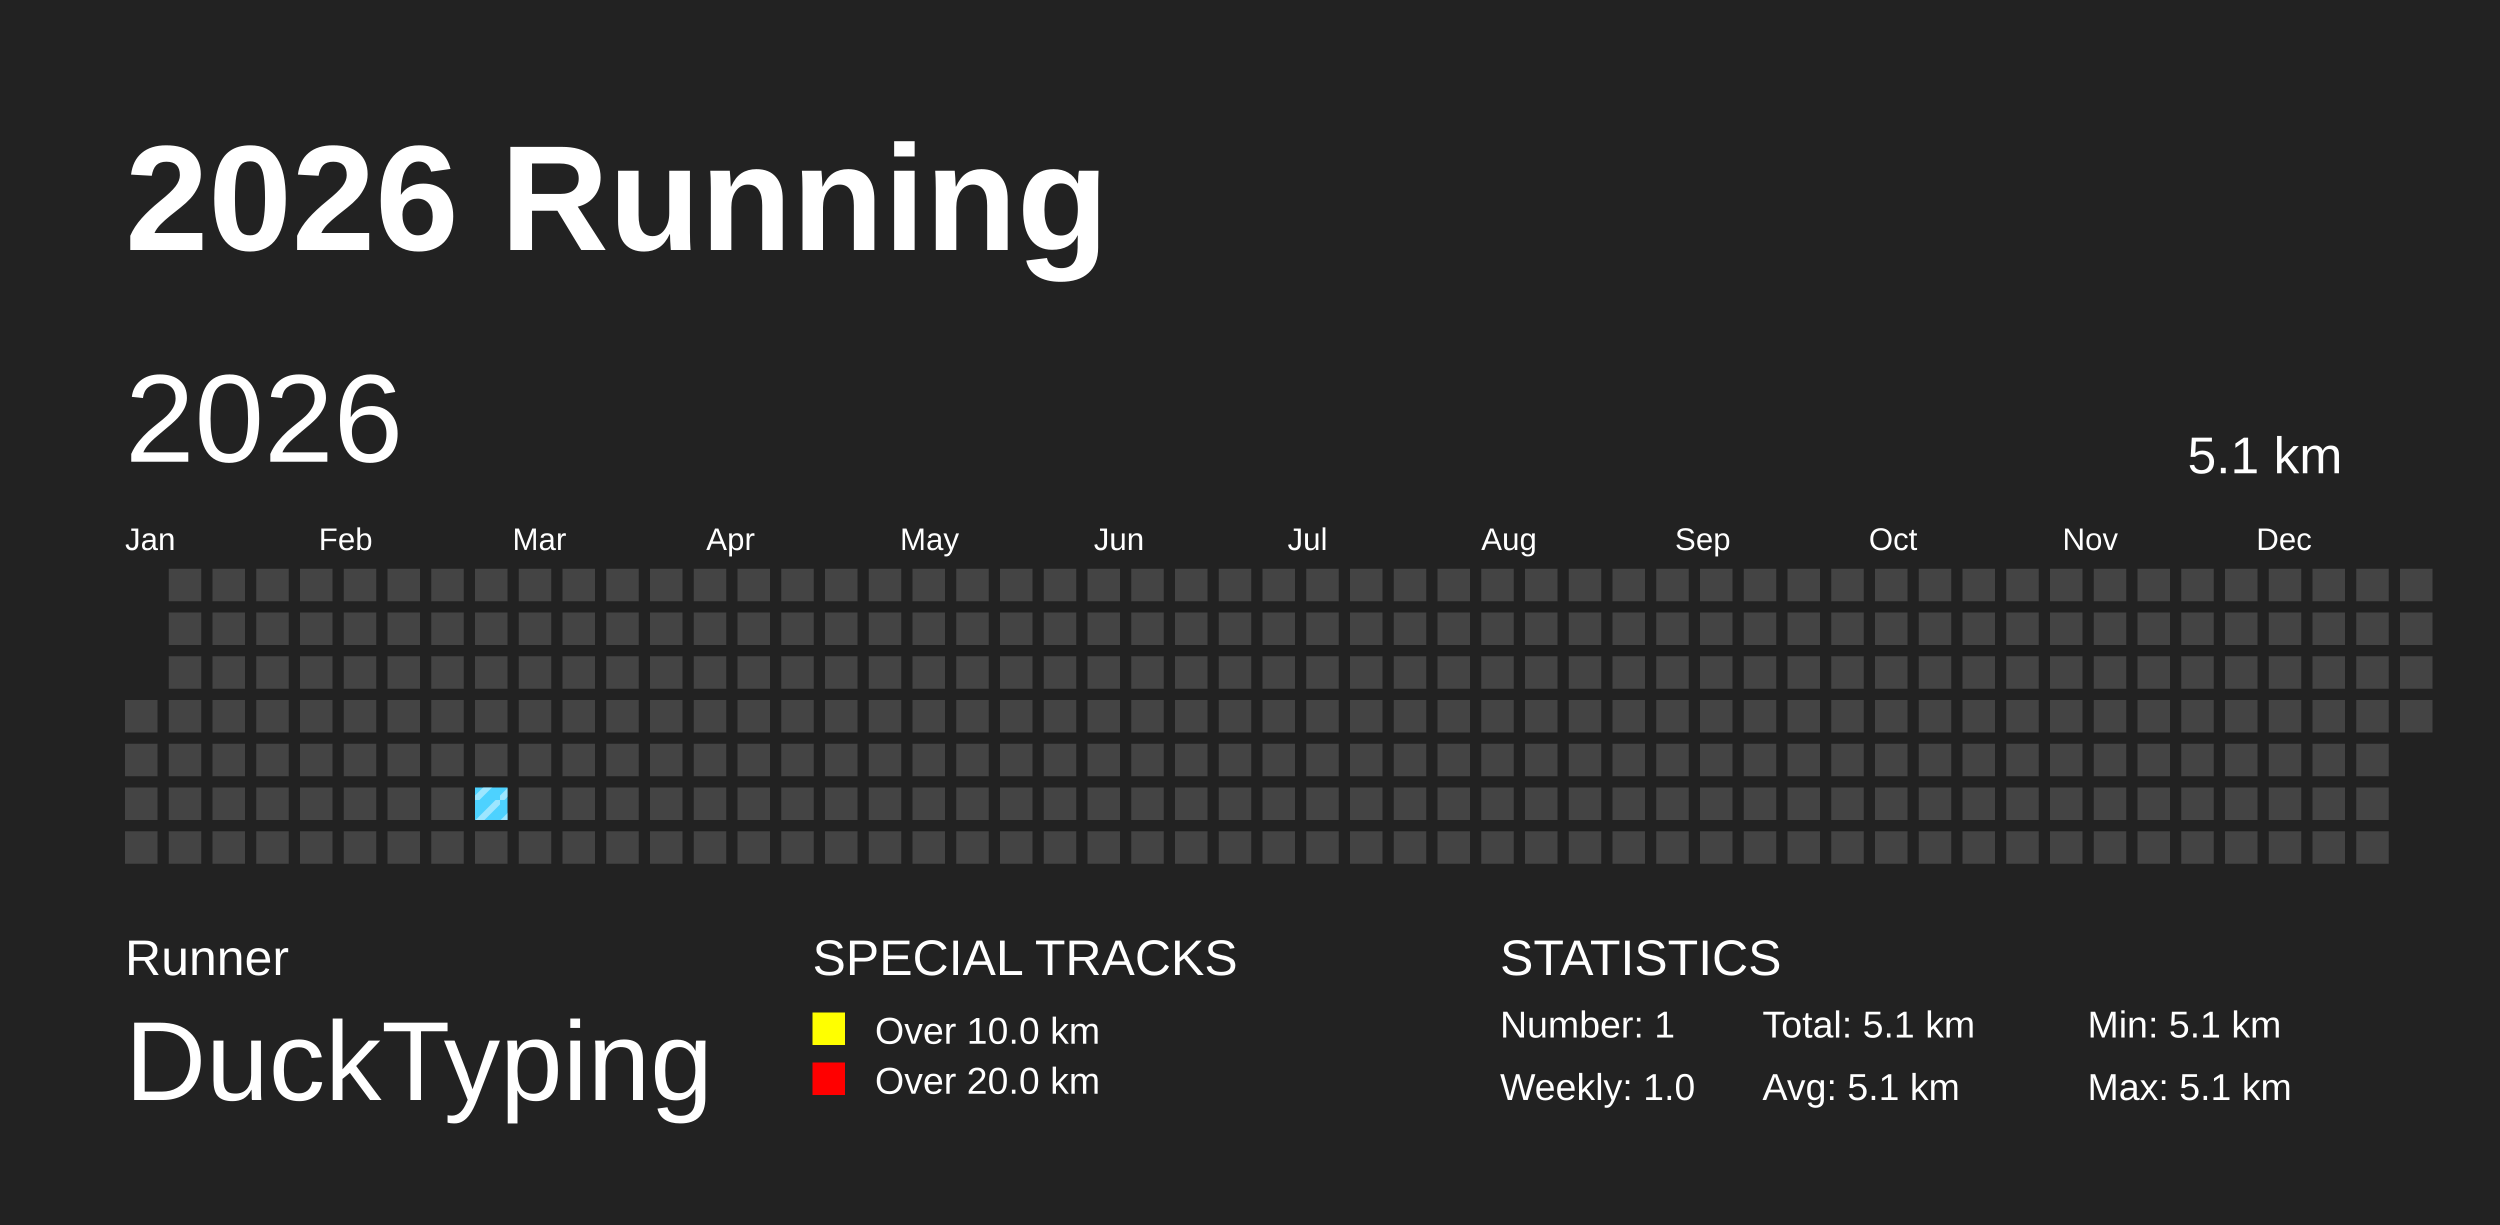
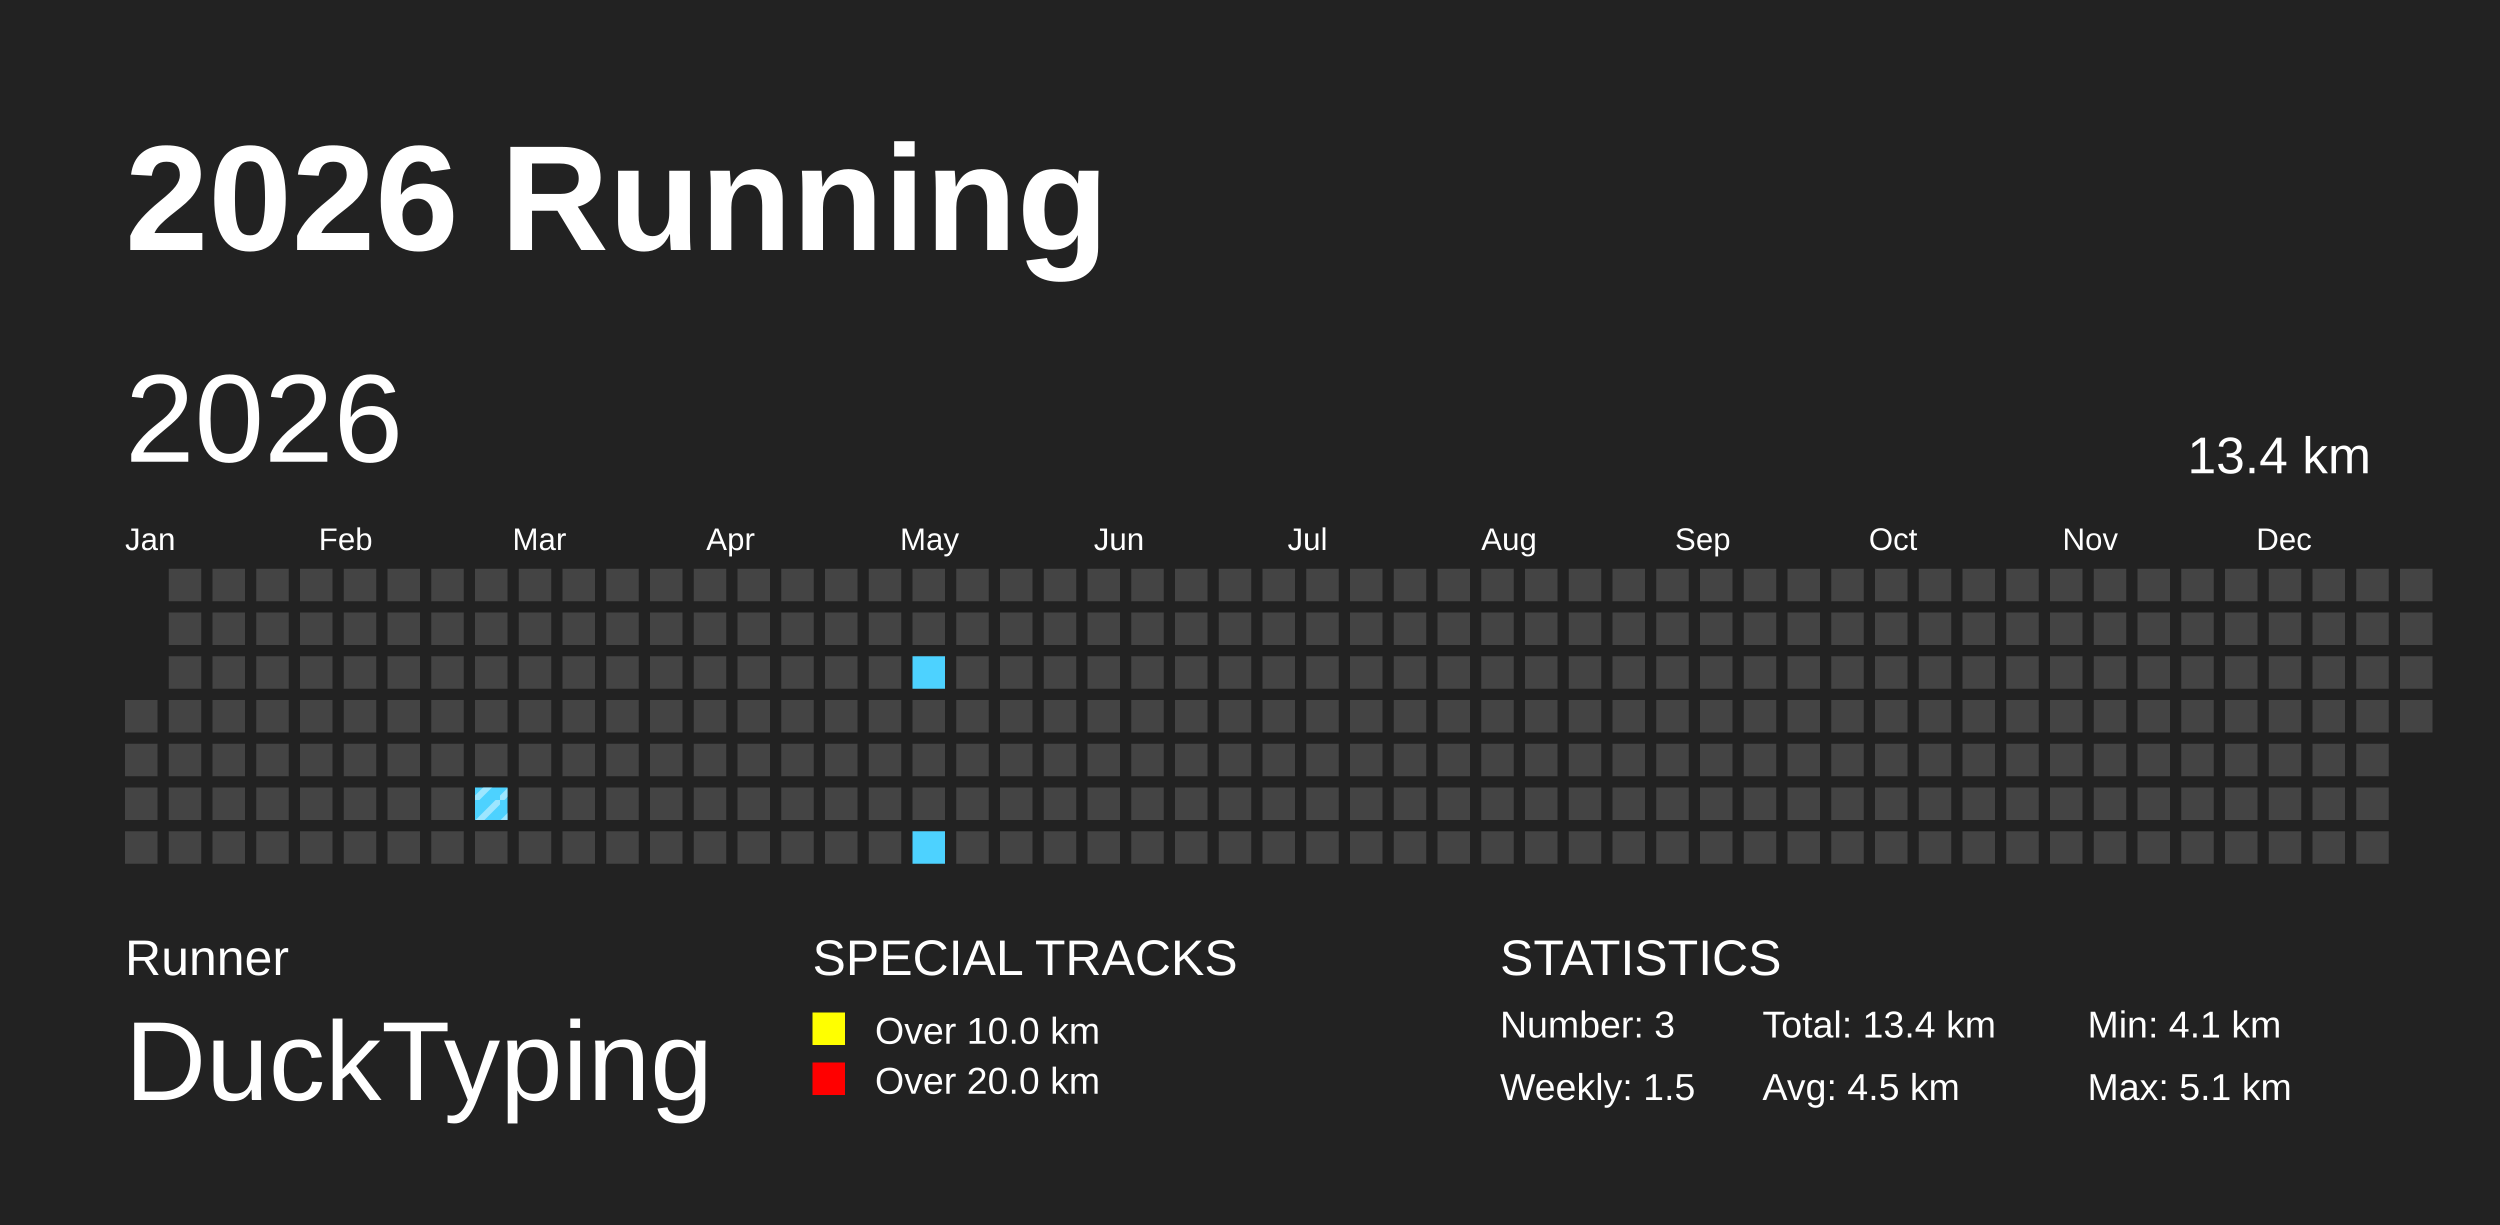
<svg xmlns="http://www.w3.org/2000/svg" baseProfile="full" height="98mm" version="1.1" viewBox="0,0,200,98" width="200mm">
  <defs>
    <pattern height="2" id="indoor-stripe" patternUnits="userSpaceOnUse" width="2">
      <line stroke="white" stroke-opacity="0.45" stroke-width="0.5" x1="0" x2="2" y1="2" y2="0" />
    </pattern>
  </defs>
  <rect fill="#222222" height="98" width="200" x="0" y="0" />
  <text fill="#FFFFFF" style="font-size:12px; font-family:Arial; font-weight:bold;" x="10" y="20">2026 Running</text>
  <text fill="#FFFFFF" style="font-size:4px; font-family:Arial" x="10" y="78">Runner</text>
  <text fill="#FFFFFF" style="font-size:9px; font-family:Arial" x="10" y="88">DuckTyping</text>
  <text fill="#FFFFFF" style="font-size:4px; font-family:Arial" x="65" y="78">SPECIAL TRACKS</text>
  <rect fill="yellow" height="2.6" width="2.6" x="65" y="81" />
  <text fill="#FFFFFF" style="font-size:3px; font-family:Arial" x="70" y="83.5">Over 10.0 km</text>
  <rect fill="red" height="2.6" width="2.6" x="65" y="85" />
  <text fill="#FFFFFF" style="font-size:3px; font-family:Arial" x="70" y="87.5">Over 20.0 km</text>
  <text fill="#FFFFFF" style="font-size:4px; font-family:Arial" x="120" y="78">STATISTICS</text>
-   <text fill="#FFFFFF" style="font-size:3px; font-family:Arial" x="120" y="83">Number: 1</text>
-   <text fill="#FFFFFF" style="font-size:3px; font-family:Arial" x="120" y="88">Weekly: 1.0</text>
-   <text fill="#FFFFFF" style="font-size:3px; font-family:Arial" x="141" y="83">Total: 5.1 km</text>
-   <text fill="#FFFFFF" style="font-size:3px; font-family:Arial" x="141" y="88">Avg: 5.1 km</text>
-   <text fill="#FFFFFF" style="font-size:3px; font-family:Arial" x="167" y="83">Min: 5.1 km</text>
+   <text fill="#FFFFFF" style="font-size:3px; font-family:Arial" x="120" y="83">Number: 3</text>
+   <text fill="#FFFFFF" style="font-size:3px; font-family:Arial" x="120" y="88">Weekly: 1.5</text>
+   <text fill="#FFFFFF" style="font-size:3px; font-family:Arial" x="141" y="83">Total: 13.4 km</text>
+   <text fill="#FFFFFF" style="font-size:3px; font-family:Arial" x="141" y="88">Avg: 4.5 km</text>
+   <text fill="#FFFFFF" style="font-size:3px; font-family:Arial" x="167" y="83">Min: 4.1 km</text>
  <text fill="#FFFFFF" style="font-size:3px; font-family:Arial" x="167" y="88">Max: 5.1 km</text>
  <text dominant-baseline="hanging" fill="#FFFFFF" style="font-size:10.0px; font-family:Arial;" x="10" y="30">2026</text>
-   <text dominant-baseline="hanging" fill="#FFFFFF" style="font-size:4.125px; font-family:Arial;" x="175" y="35">5.1 km</text>
+   <text dominant-baseline="hanging" fill="#FFFFFF" style="font-size:4.125px; font-family:Arial;" x="175" y="35">13.4 km</text>
  <text fill="#FFFFFF" style="font-size:2.5px; font-family:Arial" x="10.0" y="44">Jan</text>
  <text fill="#FFFFFF" style="font-size:2.5px; font-family:Arial" x="25.5" y="44">Feb</text>
  <text fill="#FFFFFF" style="font-size:2.5px; font-family:Arial" x="41.0" y="44">Mar</text>
  <text fill="#FFFFFF" style="font-size:2.5px; font-family:Arial" x="56.5" y="44">Apr</text>
  <text fill="#FFFFFF" style="font-size:2.5px; font-family:Arial" x="72.0" y="44">May</text>
  <text fill="#FFFFFF" style="font-size:2.5px; font-family:Arial" x="87.5" y="44">Jun</text>
  <text fill="#FFFFFF" style="font-size:2.5px; font-family:Arial" x="103.0" y="44">Jul</text>
  <text fill="#FFFFFF" style="font-size:2.5px; font-family:Arial" x="118.5" y="44">Aug</text>
  <text fill="#FFFFFF" style="font-size:2.5px; font-family:Arial" x="134.0" y="44">Sep</text>
  <text fill="#FFFFFF" style="font-size:2.5px; font-family:Arial" x="149.5" y="44">Oct</text>
  <text fill="#FFFFFF" style="font-size:2.5px; font-family:Arial" x="165.0" y="44">Nov</text>
  <text fill="#FFFFFF" style="font-size:2.5px; font-family:Arial" x="180.5" y="44">Dec</text>
  <rect fill="#444444" height="2.6" width="2.6" x="10.0" y="56.0" />
  <rect fill="#444444" height="2.6" width="2.6" x="10.0" y="59.5" />
  <rect fill="#444444" height="2.6" width="2.6" x="10.0" y="63.0" />
  <rect fill="#444444" height="2.6" width="2.6" x="10.0" y="66.5" />
  <rect fill="#444444" height="2.6" width="2.6" x="13.5" y="45.5" />
  <rect fill="#444444" height="2.6" width="2.6" x="13.5" y="49.0" />
  <rect fill="#444444" height="2.6" width="2.6" x="13.5" y="52.5" />
  <rect fill="#444444" height="2.6" width="2.6" x="13.5" y="56.0" />
  <rect fill="#444444" height="2.6" width="2.6" x="13.5" y="59.5" />
  <rect fill="#444444" height="2.6" width="2.6" x="13.5" y="63.0" />
  <rect fill="#444444" height="2.6" width="2.6" x="13.5" y="66.5" />
  <rect fill="#444444" height="2.6" width="2.6" x="17.0" y="45.5" />
  <rect fill="#444444" height="2.6" width="2.6" x="17.0" y="49.0" />
  <rect fill="#444444" height="2.6" width="2.6" x="17.0" y="52.5" />
  <rect fill="#444444" height="2.6" width="2.6" x="17.0" y="56.0" />
  <rect fill="#444444" height="2.6" width="2.6" x="17.0" y="59.5" />
  <rect fill="#444444" height="2.6" width="2.6" x="17.0" y="63.0" />
  <rect fill="#444444" height="2.6" width="2.6" x="17.0" y="66.5" />
  <rect fill="#444444" height="2.6" width="2.6" x="20.5" y="45.5" />
  <rect fill="#444444" height="2.6" width="2.6" x="20.5" y="49.0" />
  <rect fill="#444444" height="2.6" width="2.6" x="20.5" y="52.5" />
  <rect fill="#444444" height="2.6" width="2.6" x="20.5" y="56.0" />
  <rect fill="#444444" height="2.6" width="2.6" x="20.5" y="59.5" />
  <rect fill="#444444" height="2.6" width="2.6" x="20.5" y="63.0" />
  <rect fill="#444444" height="2.6" width="2.6" x="20.5" y="66.5" />
  <rect fill="#444444" height="2.6" width="2.6" x="24.0" y="45.5" />
  <rect fill="#444444" height="2.6" width="2.6" x="24.0" y="49.0" />
  <rect fill="#444444" height="2.6" width="2.6" x="24.0" y="52.5" />
  <rect fill="#444444" height="2.6" width="2.6" x="24.0" y="56.0" />
  <rect fill="#444444" height="2.6" width="2.6" x="24.0" y="59.5" />
  <rect fill="#444444" height="2.6" width="2.6" x="24.0" y="63.0" />
  <rect fill="#444444" height="2.6" width="2.6" x="24.0" y="66.5" />
  <rect fill="#444444" height="2.6" width="2.6" x="27.5" y="45.5" />
  <rect fill="#444444" height="2.6" width="2.6" x="27.5" y="49.0" />
  <rect fill="#444444" height="2.6" width="2.6" x="27.5" y="52.5" />
  <rect fill="#444444" height="2.6" width="2.6" x="27.5" y="56.0" />
  <rect fill="#444444" height="2.6" width="2.6" x="27.5" y="59.5" />
  <rect fill="#444444" height="2.6" width="2.6" x="27.5" y="63.0" />
  <rect fill="#444444" height="2.6" width="2.6" x="27.5" y="66.5" />
  <rect fill="#444444" height="2.6" width="2.6" x="31.0" y="45.5" />
  <rect fill="#444444" height="2.6" width="2.6" x="31.0" y="49.0" />
  <rect fill="#444444" height="2.6" width="2.6" x="31.0" y="52.5" />
  <rect fill="#444444" height="2.6" width="2.6" x="31.0" y="56.0" />
  <rect fill="#444444" height="2.6" width="2.6" x="31.0" y="59.5" />
  <rect fill="#444444" height="2.6" width="2.6" x="31.0" y="63.0" />
  <rect fill="#444444" height="2.6" width="2.6" x="31.0" y="66.5" />
  <rect fill="#444444" height="2.6" width="2.6" x="34.5" y="45.5" />
  <rect fill="#444444" height="2.6" width="2.6" x="34.5" y="49.0" />
  <rect fill="#444444" height="2.6" width="2.6" x="34.5" y="52.5" />
  <rect fill="#444444" height="2.6" width="2.6" x="34.5" y="56.0" />
  <rect fill="#444444" height="2.6" width="2.6" x="34.5" y="59.5" />
  <rect fill="#444444" height="2.6" width="2.6" x="34.5" y="63.0" />
  <rect fill="#444444" height="2.6" width="2.6" x="34.5" y="66.5" />
  <rect fill="#444444" height="2.6" width="2.6" x="38.0" y="45.5" />
  <rect fill="#444444" height="2.6" width="2.6" x="38.0" y="49.0" />
  <rect fill="#444444" height="2.6" width="2.6" x="38.0" y="52.5" />
  <rect fill="#444444" height="2.6" width="2.6" x="38.0" y="56.0" />
  <rect fill="#444444" height="2.6" width="2.6" x="38.0" y="59.5" />
  <rect fill="#4DD2FF" height="2.6" width="2.6" x="38.0" y="63.0" />
  <rect fill="url(#indoor-stripe)" height="2.6" style="pointer-events: none;" width="2.6" x="38.0" y="63.0" />
  <rect fill="#444444" height="2.6" width="2.6" x="38.0" y="66.5" />
  <rect fill="#444444" height="2.6" width="2.6" x="41.5" y="45.5" />
  <rect fill="#444444" height="2.6" width="2.6" x="41.5" y="49.0" />
  <rect fill="#444444" height="2.6" width="2.6" x="41.5" y="52.5" />
  <rect fill="#444444" height="2.6" width="2.6" x="41.5" y="56.0" />
  <rect fill="#444444" height="2.6" width="2.6" x="41.5" y="59.5" />
  <rect fill="#444444" height="2.6" width="2.6" x="41.5" y="63.0" />
  <rect fill="#444444" height="2.6" width="2.6" x="41.5" y="66.5" />
  <rect fill="#444444" height="2.6" width="2.6" x="45.0" y="45.5" />
  <rect fill="#444444" height="2.6" width="2.6" x="45.0" y="49.0" />
  <rect fill="#444444" height="2.6" width="2.6" x="45.0" y="52.5" />
  <rect fill="#444444" height="2.6" width="2.6" x="45.0" y="56.0" />
  <rect fill="#444444" height="2.6" width="2.6" x="45.0" y="59.5" />
  <rect fill="#444444" height="2.6" width="2.6" x="45.0" y="63.0" />
  <rect fill="#444444" height="2.6" width="2.6" x="45.0" y="66.5" />
  <rect fill="#444444" height="2.6" width="2.6" x="48.5" y="45.5" />
  <rect fill="#444444" height="2.6" width="2.6" x="48.5" y="49.0" />
  <rect fill="#444444" height="2.6" width="2.6" x="48.5" y="52.5" />
  <rect fill="#444444" height="2.6" width="2.6" x="48.5" y="56.0" />
  <rect fill="#444444" height="2.6" width="2.6" x="48.5" y="59.5" />
  <rect fill="#444444" height="2.6" width="2.6" x="48.5" y="63.0" />
  <rect fill="#444444" height="2.6" width="2.6" x="48.5" y="66.5" />
  <rect fill="#444444" height="2.6" width="2.6" x="52.0" y="45.5" />
  <rect fill="#444444" height="2.6" width="2.6" x="52.0" y="49.0" />
  <rect fill="#444444" height="2.6" width="2.6" x="52.0" y="52.5" />
  <rect fill="#444444" height="2.6" width="2.6" x="52.0" y="56.0" />
  <rect fill="#444444" height="2.6" width="2.6" x="52.0" y="59.5" />
  <rect fill="#444444" height="2.6" width="2.6" x="52.0" y="63.0" />
  <rect fill="#444444" height="2.6" width="2.6" x="52.0" y="66.5" />
  <rect fill="#444444" height="2.6" width="2.6" x="55.5" y="45.5" />
  <rect fill="#444444" height="2.6" width="2.6" x="55.5" y="49.0" />
  <rect fill="#444444" height="2.6" width="2.6" x="55.5" y="52.5" />
  <rect fill="#444444" height="2.6" width="2.6" x="55.5" y="56.0" />
  <rect fill="#444444" height="2.6" width="2.6" x="55.5" y="59.5" />
  <rect fill="#444444" height="2.6" width="2.6" x="55.5" y="63.0" />
  <rect fill="#444444" height="2.6" width="2.6" x="55.5" y="66.5" />
  <rect fill="#444444" height="2.6" width="2.6" x="59.0" y="45.5" />
  <rect fill="#444444" height="2.6" width="2.6" x="59.0" y="49.0" />
  <rect fill="#444444" height="2.6" width="2.6" x="59.0" y="52.5" />
  <rect fill="#444444" height="2.6" width="2.6" x="59.0" y="56.0" />
  <rect fill="#444444" height="2.6" width="2.6" x="59.0" y="59.5" />
  <rect fill="#444444" height="2.6" width="2.6" x="59.0" y="63.0" />
  <rect fill="#444444" height="2.6" width="2.6" x="59.0" y="66.5" />
  <rect fill="#444444" height="2.6" width="2.6" x="62.5" y="45.5" />
  <rect fill="#444444" height="2.6" width="2.6" x="62.5" y="49.0" />
  <rect fill="#444444" height="2.6" width="2.6" x="62.5" y="52.5" />
  <rect fill="#444444" height="2.6" width="2.6" x="62.5" y="56.0" />
  <rect fill="#444444" height="2.6" width="2.6" x="62.5" y="59.5" />
  <rect fill="#444444" height="2.6" width="2.6" x="62.5" y="63.0" />
  <rect fill="#444444" height="2.6" width="2.6" x="62.5" y="66.5" />
  <rect fill="#444444" height="2.6" width="2.6" x="66.0" y="45.5" />
  <rect fill="#444444" height="2.6" width="2.6" x="66.0" y="49.0" />
  <rect fill="#444444" height="2.6" width="2.6" x="66.0" y="52.5" />
  <rect fill="#444444" height="2.6" width="2.6" x="66.0" y="56.0" />
  <rect fill="#444444" height="2.6" width="2.6" x="66.0" y="59.5" />
  <rect fill="#444444" height="2.6" width="2.6" x="66.0" y="63.0" />
  <rect fill="#444444" height="2.6" width="2.6" x="66.0" y="66.5" />
  <rect fill="#444444" height="2.6" width="2.6" x="69.5" y="45.5" />
  <rect fill="#444444" height="2.6" width="2.6" x="69.5" y="49.0" />
  <rect fill="#444444" height="2.6" width="2.6" x="69.5" y="52.5" />
  <rect fill="#444444" height="2.6" width="2.6" x="69.5" y="56.0" />
  <rect fill="#444444" height="2.6" width="2.6" x="69.5" y="59.5" />
  <rect fill="#444444" height="2.6" width="2.6" x="69.5" y="63.0" />
  <rect fill="#444444" height="2.6" width="2.6" x="69.5" y="66.5" />
  <rect fill="#444444" height="2.6" width="2.6" x="73.0" y="45.5" />
  <rect fill="#444444" height="2.6" width="2.6" x="73.0" y="49.0" />
-   <rect fill="#444444" height="2.6" width="2.6" x="73.0" y="52.5" />
+   <rect fill="#4DD2FF" height="2.6" width="2.6" x="73.0" y="52.5" />
  <rect fill="#444444" height="2.6" width="2.6" x="73.0" y="56.0" />
  <rect fill="#444444" height="2.6" width="2.6" x="73.0" y="59.5" />
  <rect fill="#444444" height="2.6" width="2.6" x="73.0" y="63.0" />
-   <rect fill="#444444" height="2.6" width="2.6" x="73.0" y="66.5" />
+   <rect fill="#4DD2FF" height="2.6" width="2.6" x="73.0" y="66.5" />
  <rect fill="#444444" height="2.6" width="2.6" x="76.5" y="45.5" />
  <rect fill="#444444" height="2.6" width="2.6" x="76.5" y="49.0" />
  <rect fill="#444444" height="2.6" width="2.6" x="76.5" y="52.5" />
  <rect fill="#444444" height="2.6" width="2.6" x="76.5" y="56.0" />
  <rect fill="#444444" height="2.6" width="2.6" x="76.5" y="59.5" />
  <rect fill="#444444" height="2.6" width="2.6" x="76.5" y="63.0" />
  <rect fill="#444444" height="2.6" width="2.6" x="76.5" y="66.5" />
  <rect fill="#444444" height="2.6" width="2.6" x="80.0" y="45.5" />
  <rect fill="#444444" height="2.6" width="2.6" x="80.0" y="49.0" />
  <rect fill="#444444" height="2.6" width="2.6" x="80.0" y="52.5" />
  <rect fill="#444444" height="2.6" width="2.6" x="80.0" y="56.0" />
  <rect fill="#444444" height="2.6" width="2.6" x="80.0" y="59.5" />
  <rect fill="#444444" height="2.6" width="2.6" x="80.0" y="63.0" />
  <rect fill="#444444" height="2.6" width="2.6" x="80.0" y="66.5" />
  <rect fill="#444444" height="2.6" width="2.6" x="83.5" y="45.5" />
  <rect fill="#444444" height="2.6" width="2.6" x="83.5" y="49.0" />
  <rect fill="#444444" height="2.6" width="2.6" x="83.5" y="52.5" />
  <rect fill="#444444" height="2.6" width="2.6" x="83.5" y="56.0" />
  <rect fill="#444444" height="2.6" width="2.6" x="83.5" y="59.5" />
  <rect fill="#444444" height="2.6" width="2.6" x="83.5" y="63.0" />
  <rect fill="#444444" height="2.6" width="2.6" x="83.5" y="66.5" />
  <rect fill="#444444" height="2.6" width="2.6" x="87.0" y="45.5" />
  <rect fill="#444444" height="2.6" width="2.6" x="87.0" y="49.0" />
  <rect fill="#444444" height="2.6" width="2.6" x="87.0" y="52.5" />
  <rect fill="#444444" height="2.6" width="2.6" x="87.0" y="56.0" />
  <rect fill="#444444" height="2.6" width="2.6" x="87.0" y="59.5" />
  <rect fill="#444444" height="2.6" width="2.6" x="87.0" y="63.0" />
  <rect fill="#444444" height="2.6" width="2.6" x="87.0" y="66.5" />
  <rect fill="#444444" height="2.6" width="2.6" x="90.5" y="45.5" />
  <rect fill="#444444" height="2.6" width="2.6" x="90.5" y="49.0" />
  <rect fill="#444444" height="2.6" width="2.6" x="90.5" y="52.5" />
  <rect fill="#444444" height="2.6" width="2.6" x="90.5" y="56.0" />
  <rect fill="#444444" height="2.6" width="2.6" x="90.5" y="59.5" />
  <rect fill="#444444" height="2.6" width="2.6" x="90.5" y="63.0" />
  <rect fill="#444444" height="2.6" width="2.6" x="90.5" y="66.5" />
  <rect fill="#444444" height="2.6" width="2.6" x="94.0" y="45.5" />
  <rect fill="#444444" height="2.6" width="2.6" x="94.0" y="49.0" />
  <rect fill="#444444" height="2.6" width="2.6" x="94.0" y="52.5" />
  <rect fill="#444444" height="2.6" width="2.6" x="94.0" y="56.0" />
  <rect fill="#444444" height="2.6" width="2.6" x="94.0" y="59.5" />
  <rect fill="#444444" height="2.6" width="2.6" x="94.0" y="63.0" />
  <rect fill="#444444" height="2.6" width="2.6" x="94.0" y="66.5" />
  <rect fill="#444444" height="2.6" width="2.6" x="97.5" y="45.5" />
  <rect fill="#444444" height="2.6" width="2.6" x="97.5" y="49.0" />
  <rect fill="#444444" height="2.6" width="2.6" x="97.5" y="52.5" />
  <rect fill="#444444" height="2.6" width="2.6" x="97.5" y="56.0" />
  <rect fill="#444444" height="2.6" width="2.6" x="97.5" y="59.5" />
  <rect fill="#444444" height="2.6" width="2.6" x="97.5" y="63.0" />
  <rect fill="#444444" height="2.6" width="2.6" x="97.5" y="66.5" />
  <rect fill="#444444" height="2.6" width="2.6" x="101.0" y="45.5" />
  <rect fill="#444444" height="2.6" width="2.6" x="101.0" y="49.0" />
  <rect fill="#444444" height="2.6" width="2.6" x="101.0" y="52.5" />
  <rect fill="#444444" height="2.6" width="2.6" x="101.0" y="56.0" />
  <rect fill="#444444" height="2.6" width="2.6" x="101.0" y="59.5" />
  <rect fill="#444444" height="2.6" width="2.6" x="101.0" y="63.0" />
  <rect fill="#444444" height="2.6" width="2.6" x="101.0" y="66.5" />
  <rect fill="#444444" height="2.6" width="2.6" x="104.5" y="45.5" />
  <rect fill="#444444" height="2.6" width="2.6" x="104.5" y="49.0" />
  <rect fill="#444444" height="2.6" width="2.6" x="104.5" y="52.5" />
  <rect fill="#444444" height="2.6" width="2.6" x="104.5" y="56.0" />
  <rect fill="#444444" height="2.6" width="2.6" x="104.5" y="59.5" />
  <rect fill="#444444" height="2.6" width="2.6" x="104.5" y="63.0" />
  <rect fill="#444444" height="2.6" width="2.6" x="104.5" y="66.5" />
  <rect fill="#444444" height="2.6" width="2.6" x="108.0" y="45.5" />
  <rect fill="#444444" height="2.6" width="2.6" x="108.0" y="49.0" />
  <rect fill="#444444" height="2.6" width="2.6" x="108.0" y="52.5" />
  <rect fill="#444444" height="2.6" width="2.6" x="108.0" y="56.0" />
  <rect fill="#444444" height="2.6" width="2.6" x="108.0" y="59.5" />
  <rect fill="#444444" height="2.6" width="2.6" x="108.0" y="63.0" />
  <rect fill="#444444" height="2.6" width="2.6" x="108.0" y="66.5" />
  <rect fill="#444444" height="2.6" width="2.6" x="111.5" y="45.5" />
  <rect fill="#444444" height="2.6" width="2.6" x="111.5" y="49.0" />
  <rect fill="#444444" height="2.6" width="2.6" x="111.5" y="52.5" />
  <rect fill="#444444" height="2.6" width="2.6" x="111.5" y="56.0" />
  <rect fill="#444444" height="2.6" width="2.6" x="111.5" y="59.5" />
  <rect fill="#444444" height="2.6" width="2.6" x="111.5" y="63.0" />
  <rect fill="#444444" height="2.6" width="2.6" x="111.5" y="66.5" />
  <rect fill="#444444" height="2.6" width="2.6" x="115.0" y="45.5" />
  <rect fill="#444444" height="2.6" width="2.6" x="115.0" y="49.0" />
  <rect fill="#444444" height="2.6" width="2.6" x="115.0" y="52.5" />
  <rect fill="#444444" height="2.6" width="2.6" x="115.0" y="56.0" />
  <rect fill="#444444" height="2.6" width="2.6" x="115.0" y="59.5" />
  <rect fill="#444444" height="2.6" width="2.6" x="115.0" y="63.0" />
  <rect fill="#444444" height="2.6" width="2.6" x="115.0" y="66.5" />
  <rect fill="#444444" height="2.6" width="2.6" x="118.5" y="45.5" />
  <rect fill="#444444" height="2.6" width="2.6" x="118.5" y="49.0" />
  <rect fill="#444444" height="2.6" width="2.6" x="118.5" y="52.5" />
  <rect fill="#444444" height="2.6" width="2.6" x="118.5" y="56.0" />
  <rect fill="#444444" height="2.6" width="2.6" x="118.5" y="59.5" />
  <rect fill="#444444" height="2.6" width="2.6" x="118.5" y="63.0" />
  <rect fill="#444444" height="2.6" width="2.6" x="118.5" y="66.5" />
  <rect fill="#444444" height="2.6" width="2.6" x="122.0" y="45.5" />
  <rect fill="#444444" height="2.6" width="2.6" x="122.0" y="49.0" />
  <rect fill="#444444" height="2.6" width="2.6" x="122.0" y="52.5" />
  <rect fill="#444444" height="2.6" width="2.6" x="122.0" y="56.0" />
  <rect fill="#444444" height="2.6" width="2.6" x="122.0" y="59.5" />
  <rect fill="#444444" height="2.6" width="2.6" x="122.0" y="63.0" />
  <rect fill="#444444" height="2.6" width="2.6" x="122.0" y="66.5" />
  <rect fill="#444444" height="2.6" width="2.6" x="125.5" y="45.5" />
  <rect fill="#444444" height="2.6" width="2.6" x="125.5" y="49.0" />
  <rect fill="#444444" height="2.6" width="2.6" x="125.5" y="52.5" />
  <rect fill="#444444" height="2.6" width="2.6" x="125.5" y="56.0" />
  <rect fill="#444444" height="2.6" width="2.6" x="125.5" y="59.5" />
  <rect fill="#444444" height="2.6" width="2.6" x="125.5" y="63.0" />
  <rect fill="#444444" height="2.6" width="2.6" x="125.5" y="66.5" />
  <rect fill="#444444" height="2.6" width="2.6" x="129.0" y="45.5" />
  <rect fill="#444444" height="2.6" width="2.6" x="129.0" y="49.0" />
  <rect fill="#444444" height="2.6" width="2.6" x="129.0" y="52.5" />
  <rect fill="#444444" height="2.6" width="2.6" x="129.0" y="56.0" />
  <rect fill="#444444" height="2.6" width="2.6" x="129.0" y="59.5" />
  <rect fill="#444444" height="2.6" width="2.6" x="129.0" y="63.0" />
  <rect fill="#444444" height="2.6" width="2.6" x="129.0" y="66.5" />
  <rect fill="#444444" height="2.6" width="2.6" x="132.5" y="45.5" />
  <rect fill="#444444" height="2.6" width="2.6" x="132.5" y="49.0" />
  <rect fill="#444444" height="2.6" width="2.6" x="132.5" y="52.5" />
  <rect fill="#444444" height="2.6" width="2.6" x="132.5" y="56.0" />
  <rect fill="#444444" height="2.6" width="2.6" x="132.5" y="59.5" />
  <rect fill="#444444" height="2.6" width="2.6" x="132.5" y="63.0" />
  <rect fill="#444444" height="2.6" width="2.6" x="132.5" y="66.5" />
  <rect fill="#444444" height="2.6" width="2.6" x="136.0" y="45.5" />
  <rect fill="#444444" height="2.6" width="2.6" x="136.0" y="49.0" />
  <rect fill="#444444" height="2.6" width="2.6" x="136.0" y="52.5" />
  <rect fill="#444444" height="2.6" width="2.6" x="136.0" y="56.0" />
  <rect fill="#444444" height="2.6" width="2.6" x="136.0" y="59.5" />
  <rect fill="#444444" height="2.6" width="2.6" x="136.0" y="63.0" />
  <rect fill="#444444" height="2.6" width="2.6" x="136.0" y="66.5" />
  <rect fill="#444444" height="2.6" width="2.6" x="139.5" y="45.5" />
  <rect fill="#444444" height="2.6" width="2.6" x="139.5" y="49.0" />
  <rect fill="#444444" height="2.6" width="2.6" x="139.5" y="52.5" />
  <rect fill="#444444" height="2.6" width="2.6" x="139.5" y="56.0" />
  <rect fill="#444444" height="2.6" width="2.6" x="139.5" y="59.5" />
  <rect fill="#444444" height="2.6" width="2.6" x="139.5" y="63.0" />
  <rect fill="#444444" height="2.6" width="2.6" x="139.5" y="66.5" />
  <rect fill="#444444" height="2.6" width="2.6" x="143.0" y="45.5" />
  <rect fill="#444444" height="2.6" width="2.6" x="143.0" y="49.0" />
  <rect fill="#444444" height="2.6" width="2.6" x="143.0" y="52.5" />
  <rect fill="#444444" height="2.6" width="2.6" x="143.0" y="56.0" />
  <rect fill="#444444" height="2.6" width="2.6" x="143.0" y="59.5" />
  <rect fill="#444444" height="2.6" width="2.6" x="143.0" y="63.0" />
  <rect fill="#444444" height="2.6" width="2.6" x="143.0" y="66.5" />
  <rect fill="#444444" height="2.6" width="2.6" x="146.5" y="45.5" />
  <rect fill="#444444" height="2.6" width="2.6" x="146.5" y="49.0" />
  <rect fill="#444444" height="2.6" width="2.6" x="146.5" y="52.5" />
  <rect fill="#444444" height="2.6" width="2.6" x="146.5" y="56.0" />
  <rect fill="#444444" height="2.6" width="2.6" x="146.5" y="59.5" />
  <rect fill="#444444" height="2.6" width="2.6" x="146.5" y="63.0" />
  <rect fill="#444444" height="2.6" width="2.6" x="146.5" y="66.5" />
  <rect fill="#444444" height="2.6" width="2.6" x="150.0" y="45.5" />
  <rect fill="#444444" height="2.6" width="2.6" x="150.0" y="49.0" />
  <rect fill="#444444" height="2.6" width="2.6" x="150.0" y="52.5" />
  <rect fill="#444444" height="2.6" width="2.6" x="150.0" y="56.0" />
  <rect fill="#444444" height="2.6" width="2.6" x="150.0" y="59.5" />
  <rect fill="#444444" height="2.6" width="2.6" x="150.0" y="63.0" />
  <rect fill="#444444" height="2.6" width="2.6" x="150.0" y="66.5" />
  <rect fill="#444444" height="2.6" width="2.6" x="153.5" y="45.5" />
  <rect fill="#444444" height="2.6" width="2.6" x="153.5" y="49.0" />
  <rect fill="#444444" height="2.6" width="2.6" x="153.5" y="52.5" />
  <rect fill="#444444" height="2.6" width="2.6" x="153.5" y="56.0" />
  <rect fill="#444444" height="2.6" width="2.6" x="153.5" y="59.5" />
  <rect fill="#444444" height="2.6" width="2.6" x="153.5" y="63.0" />
  <rect fill="#444444" height="2.6" width="2.6" x="153.5" y="66.5" />
  <rect fill="#444444" height="2.6" width="2.6" x="157.0" y="45.5" />
  <rect fill="#444444" height="2.6" width="2.6" x="157.0" y="49.0" />
  <rect fill="#444444" height="2.6" width="2.6" x="157.0" y="52.5" />
  <rect fill="#444444" height="2.6" width="2.6" x="157.0" y="56.0" />
  <rect fill="#444444" height="2.6" width="2.6" x="157.0" y="59.5" />
  <rect fill="#444444" height="2.6" width="2.6" x="157.0" y="63.0" />
  <rect fill="#444444" height="2.6" width="2.6" x="157.0" y="66.5" />
  <rect fill="#444444" height="2.6" width="2.6" x="160.5" y="45.5" />
  <rect fill="#444444" height="2.6" width="2.6" x="160.5" y="49.0" />
  <rect fill="#444444" height="2.6" width="2.6" x="160.5" y="52.5" />
  <rect fill="#444444" height="2.6" width="2.6" x="160.5" y="56.0" />
  <rect fill="#444444" height="2.6" width="2.6" x="160.5" y="59.5" />
  <rect fill="#444444" height="2.6" width="2.6" x="160.5" y="63.0" />
  <rect fill="#444444" height="2.6" width="2.6" x="160.5" y="66.5" />
  <rect fill="#444444" height="2.6" width="2.6" x="164.0" y="45.5" />
  <rect fill="#444444" height="2.6" width="2.6" x="164.0" y="49.0" />
  <rect fill="#444444" height="2.6" width="2.6" x="164.0" y="52.5" />
  <rect fill="#444444" height="2.6" width="2.6" x="164.0" y="56.0" />
  <rect fill="#444444" height="2.6" width="2.6" x="164.0" y="59.5" />
  <rect fill="#444444" height="2.6" width="2.6" x="164.0" y="63.0" />
  <rect fill="#444444" height="2.6" width="2.6" x="164.0" y="66.5" />
  <rect fill="#444444" height="2.6" width="2.6" x="167.5" y="45.5" />
  <rect fill="#444444" height="2.6" width="2.6" x="167.5" y="49.0" />
  <rect fill="#444444" height="2.6" width="2.6" x="167.5" y="52.5" />
  <rect fill="#444444" height="2.6" width="2.6" x="167.5" y="56.0" />
  <rect fill="#444444" height="2.6" width="2.6" x="167.5" y="59.5" />
  <rect fill="#444444" height="2.6" width="2.6" x="167.5" y="63.0" />
  <rect fill="#444444" height="2.6" width="2.6" x="167.5" y="66.5" />
  <rect fill="#444444" height="2.6" width="2.6" x="171.0" y="45.5" />
  <rect fill="#444444" height="2.6" width="2.6" x="171.0" y="49.0" />
  <rect fill="#444444" height="2.6" width="2.6" x="171.0" y="52.5" />
  <rect fill="#444444" height="2.6" width="2.6" x="171.0" y="56.0" />
  <rect fill="#444444" height="2.6" width="2.6" x="171.0" y="59.5" />
  <rect fill="#444444" height="2.6" width="2.6" x="171.0" y="63.0" />
  <rect fill="#444444" height="2.6" width="2.6" x="171.0" y="66.5" />
  <rect fill="#444444" height="2.6" width="2.6" x="174.5" y="45.5" />
  <rect fill="#444444" height="2.6" width="2.6" x="174.5" y="49.0" />
  <rect fill="#444444" height="2.6" width="2.6" x="174.5" y="52.5" />
  <rect fill="#444444" height="2.6" width="2.6" x="174.5" y="56.0" />
  <rect fill="#444444" height="2.6" width="2.6" x="174.5" y="59.5" />
  <rect fill="#444444" height="2.6" width="2.6" x="174.5" y="63.0" />
  <rect fill="#444444" height="2.6" width="2.6" x="174.5" y="66.5" />
  <rect fill="#444444" height="2.6" width="2.6" x="178.0" y="45.5" />
  <rect fill="#444444" height="2.6" width="2.6" x="178.0" y="49.0" />
  <rect fill="#444444" height="2.6" width="2.6" x="178.0" y="52.5" />
  <rect fill="#444444" height="2.6" width="2.6" x="178.0" y="56.0" />
  <rect fill="#444444" height="2.6" width="2.6" x="178.0" y="59.5" />
  <rect fill="#444444" height="2.6" width="2.6" x="178.0" y="63.0" />
  <rect fill="#444444" height="2.6" width="2.6" x="178.0" y="66.5" />
  <rect fill="#444444" height="2.6" width="2.6" x="181.5" y="45.5" />
  <rect fill="#444444" height="2.6" width="2.6" x="181.5" y="49.0" />
  <rect fill="#444444" height="2.6" width="2.6" x="181.5" y="52.5" />
  <rect fill="#444444" height="2.6" width="2.6" x="181.5" y="56.0" />
  <rect fill="#444444" height="2.6" width="2.6" x="181.5" y="59.5" />
  <rect fill="#444444" height="2.6" width="2.6" x="181.5" y="63.0" />
  <rect fill="#444444" height="2.6" width="2.6" x="181.5" y="66.5" />
  <rect fill="#444444" height="2.6" width="2.6" x="185.0" y="45.5" />
  <rect fill="#444444" height="2.6" width="2.6" x="185.0" y="49.0" />
  <rect fill="#444444" height="2.6" width="2.6" x="185.0" y="52.5" />
  <rect fill="#444444" height="2.6" width="2.6" x="185.0" y="56.0" />
  <rect fill="#444444" height="2.6" width="2.6" x="185.0" y="59.5" />
  <rect fill="#444444" height="2.6" width="2.6" x="185.0" y="63.0" />
  <rect fill="#444444" height="2.6" width="2.6" x="185.0" y="66.5" />
  <rect fill="#444444" height="2.6" width="2.6" x="188.5" y="45.5" />
  <rect fill="#444444" height="2.6" width="2.6" x="188.5" y="49.0" />
  <rect fill="#444444" height="2.6" width="2.6" x="188.5" y="52.5" />
  <rect fill="#444444" height="2.6" width="2.6" x="188.5" y="56.0" />
  <rect fill="#444444" height="2.6" width="2.6" x="188.5" y="59.5" />
  <rect fill="#444444" height="2.6" width="2.6" x="188.5" y="63.0" />
  <rect fill="#444444" height="2.6" width="2.6" x="188.5" y="66.5" />
  <rect fill="#444444" height="2.6" width="2.6" x="192.0" y="45.5" />
  <rect fill="#444444" height="2.6" width="2.6" x="192.0" y="49.0" />
  <rect fill="#444444" height="2.6" width="2.6" x="192.0" y="52.5" />
  <rect fill="#444444" height="2.6" width="2.6" x="192.0" y="56.0" />
</svg>
